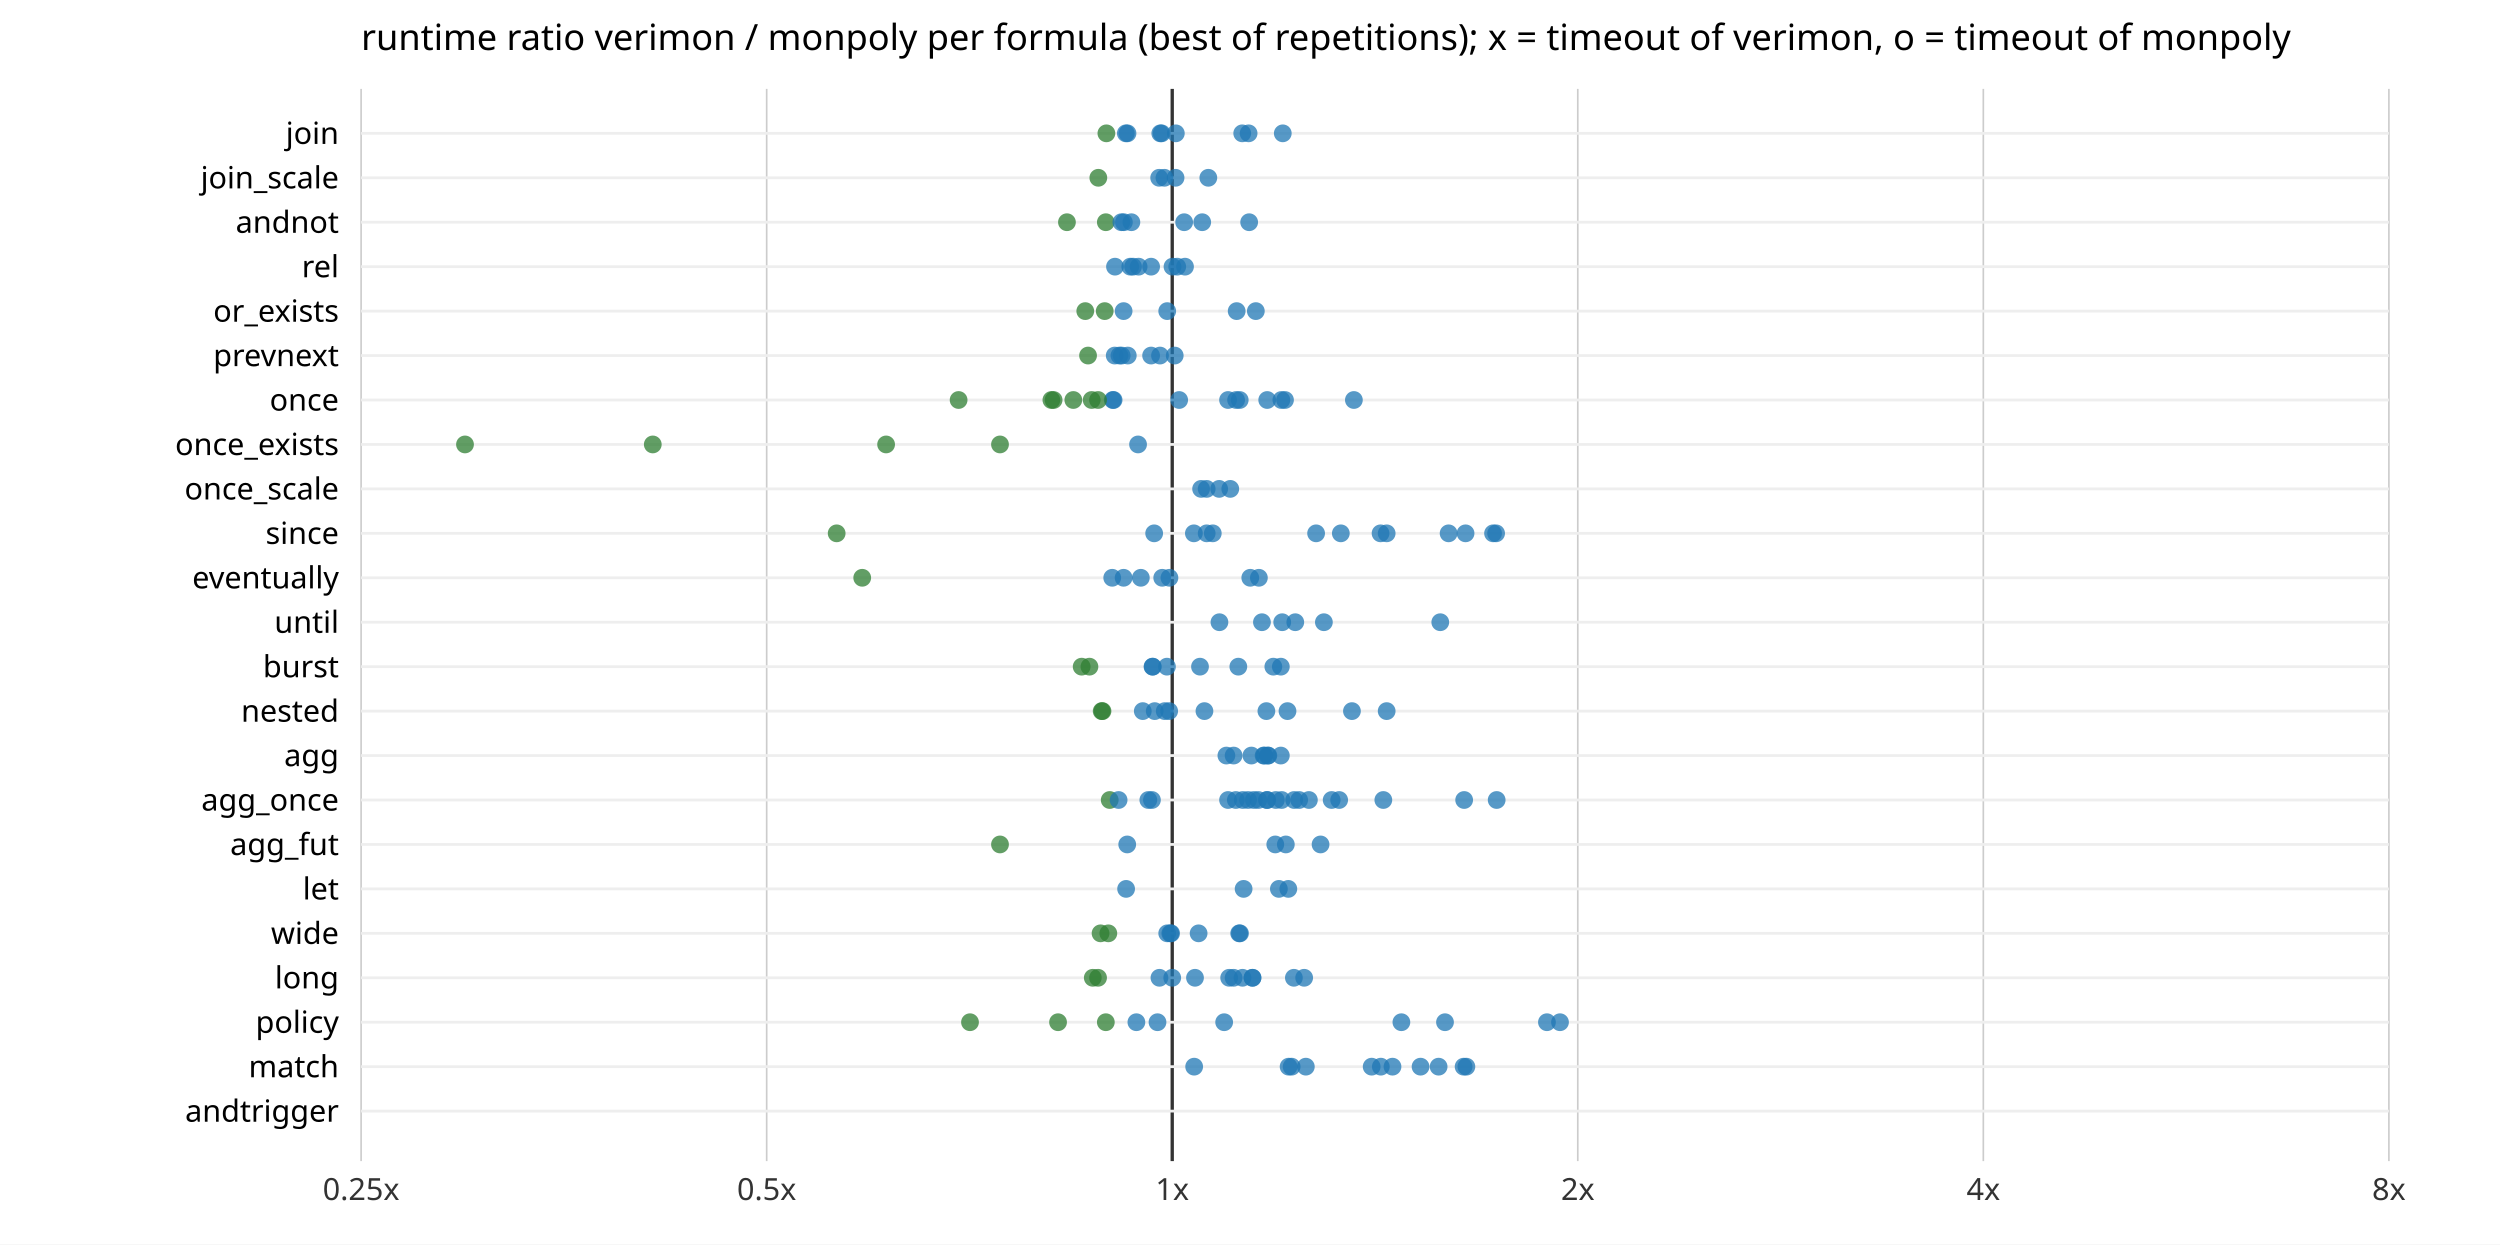
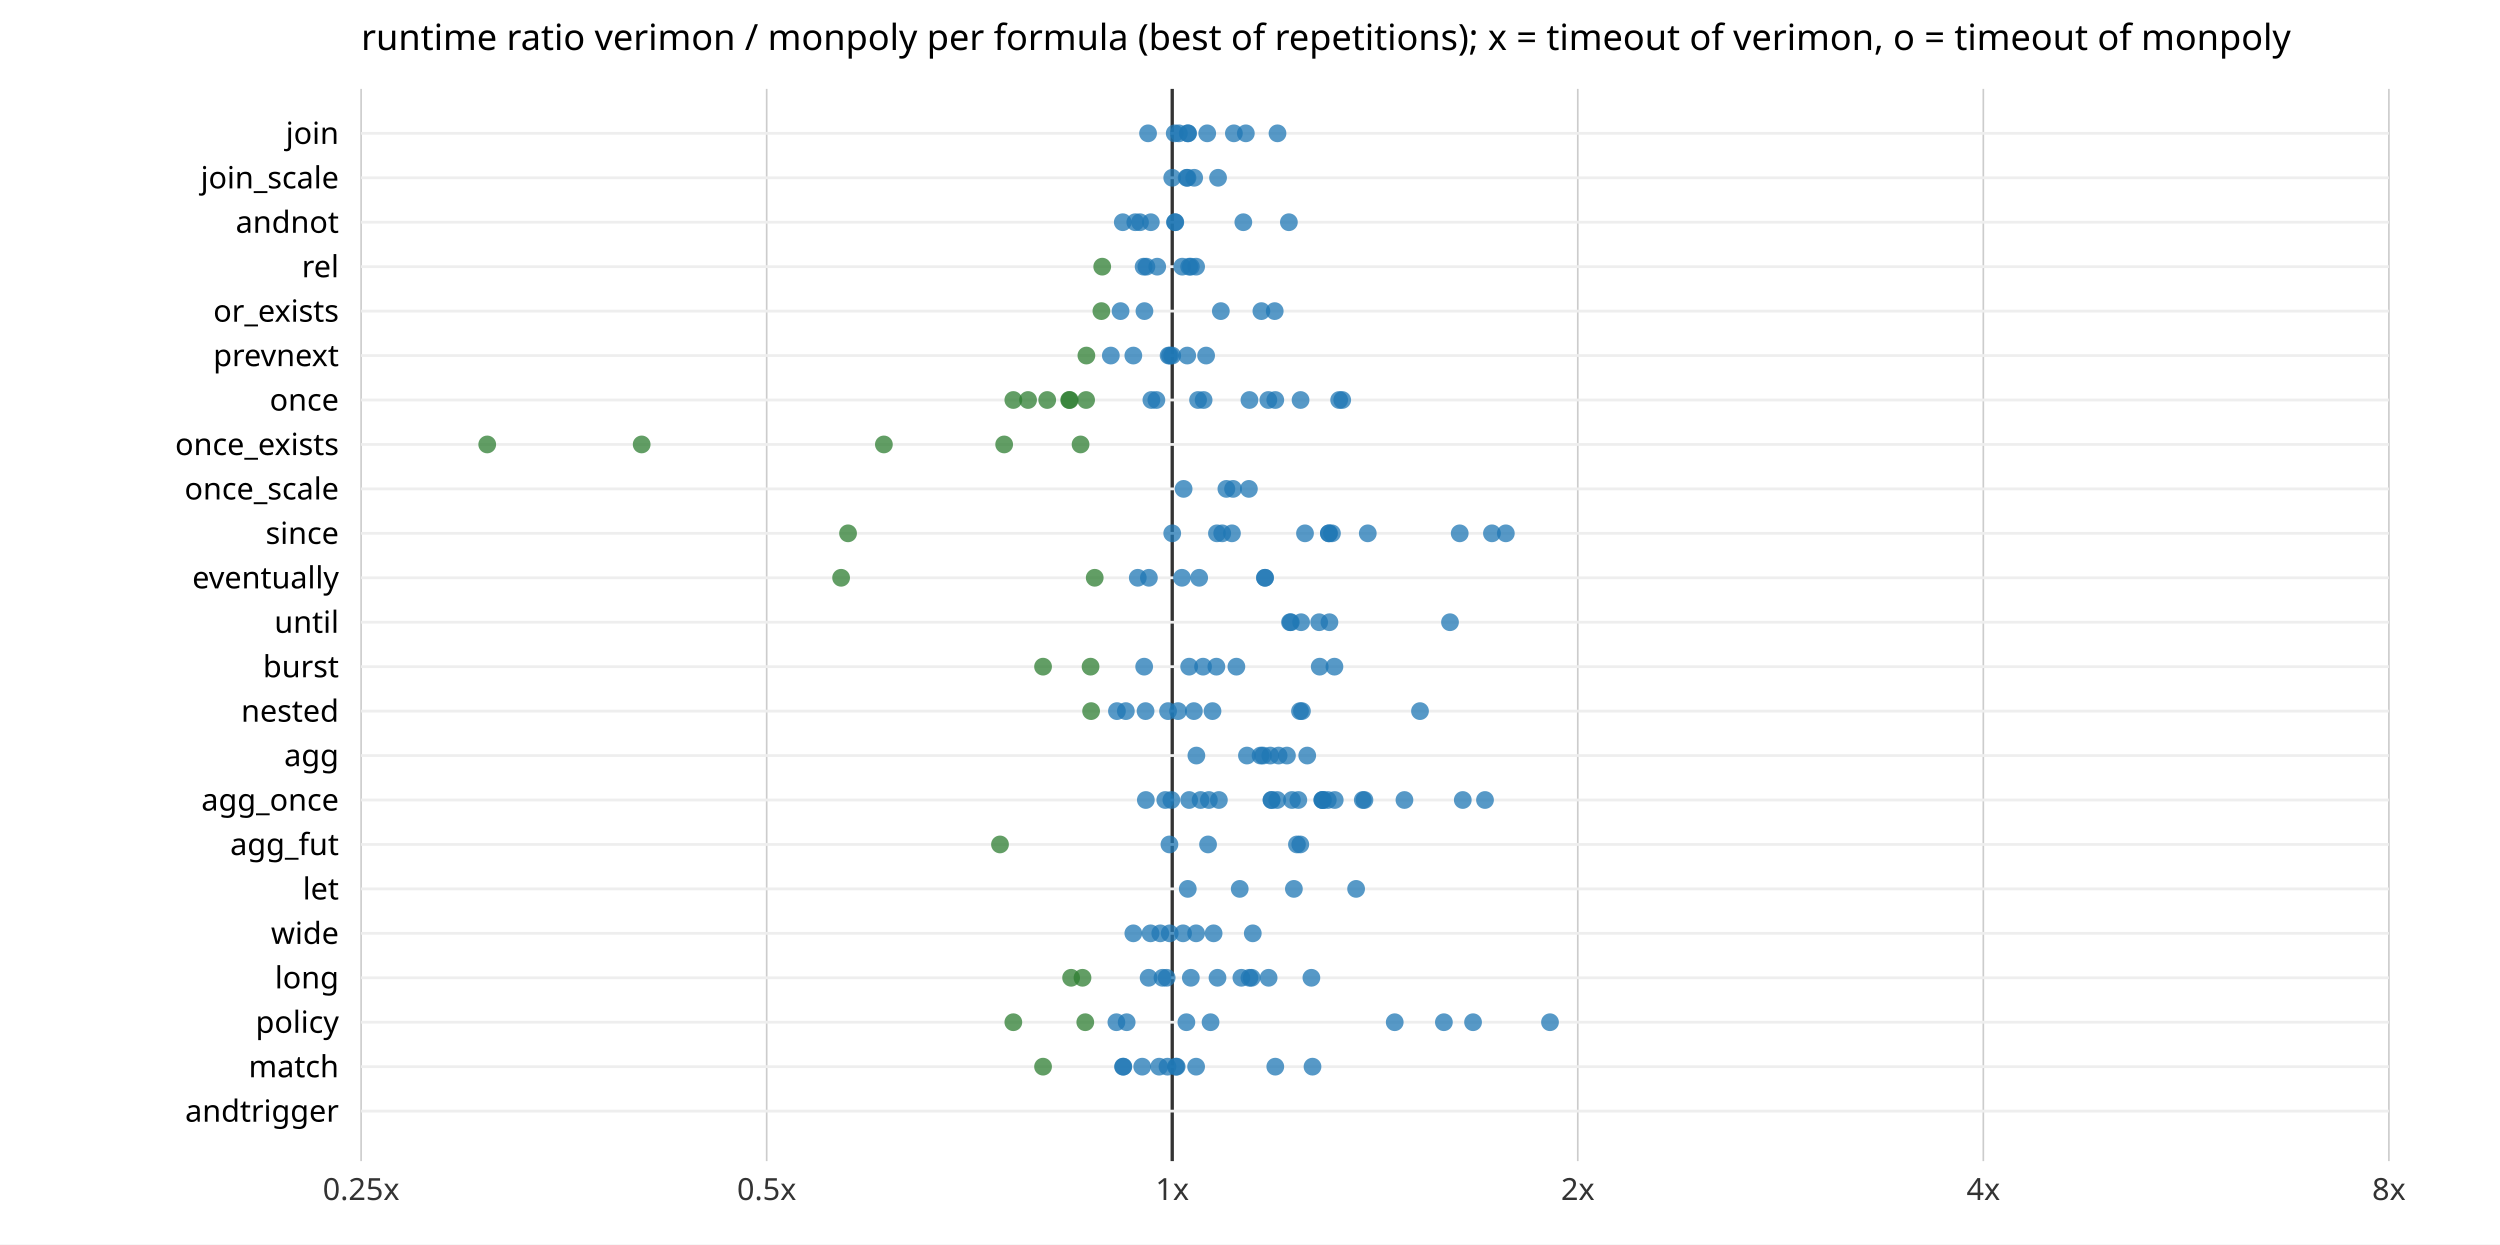
<svg xmlns="http://www.w3.org/2000/svg" width="900" height="448" font-family="sans-serif" font-size="11">
  <rect width="100%" height="100%" fill="white" />
  <text x="130" y="18" font-size="13">runtime ratio verimon / monpoly per formula (best of repetitions); x = timeout of verimon, o = timeout of monpoly</text>
  <line x1="130.0" y1="32" x2="130.0" y2="418" stroke="#ccc" stroke-width="0.6" />
  <text x="130.0" y="432" text-anchor="middle" fill="#333">0.25x</text>
  <line x1="276.0" y1="32" x2="276.0" y2="418" stroke="#ccc" stroke-width="0.6" />
  <text x="276.0" y="432" text-anchor="middle" fill="#333">0.5x</text>
  <line x1="422.0" y1="32" x2="422.0" y2="418" stroke="#333" stroke-width="1.2" />
  <text x="422.0" y="432" text-anchor="middle" fill="#333">1x</text>
  <line x1="568.0" y1="32" x2="568.0" y2="418" stroke="#ccc" stroke-width="0.6" />
  <text x="568.0" y="432" text-anchor="middle" fill="#333">2x</text>
  <line x1="714.0" y1="32" x2="714.0" y2="418" stroke="#ccc" stroke-width="0.6" />
  <text x="714.0" y="432" text-anchor="middle" fill="#333">4x</text>
  <line x1="860.0" y1="32" x2="860.0" y2="418" stroke="#ccc" stroke-width="0.6" />
  <text x="860.0" y="432" text-anchor="middle" fill="#333">8x</text>
  <text x="122" y="48.0" text-anchor="end" dominant-baseline="middle">join</text>
  <line x1="130" y1="48.0" x2="860" y2="48.0" stroke="#eee" />
-   <circle cx="418.2" cy="48.0" r="3.2" fill="#1f77b4" fill-opacity="0.75" />
-   <circle cx="417.7" cy="48.0" r="3.2" fill="#1f77b4" fill-opacity="0.75" />
-   <circle cx="447.2" cy="48.0" r="3.2" fill="#1f77b4" fill-opacity="0.75" />
-   <circle cx="449.5" cy="48.0" r="3.2" fill="#1f77b4" fill-opacity="0.75" />
-   <circle cx="423.3" cy="48.0" r="3.2" fill="#1f77b4" fill-opacity="0.75" />
-   <circle cx="398.3" cy="48.0" r="3.2" fill="#2e7d32" fill-opacity="0.75" />
-   <circle cx="405.3" cy="48.0" r="3.2" fill="#1f77b4" fill-opacity="0.75" />
-   <circle cx="461.8" cy="48.0" r="3.2" fill="#1f77b4" fill-opacity="0.75" />
-   <circle cx="405.9" cy="48.0" r="3.2" fill="#1f77b4" fill-opacity="0.75" />
+   <circle cx="427.7" cy="48.0" r="3.2" fill="#1f77b4" fill-opacity="0.75" />
+   <circle cx="427.6" cy="48.0" r="3.2" fill="#1f77b4" fill-opacity="0.75" />
+   <circle cx="459.9" cy="48.0" r="3.2" fill="#1f77b4" fill-opacity="0.75" />
+   <circle cx="448.5" cy="48.0" r="3.2" fill="#1f77b4" fill-opacity="0.75" />
+   <circle cx="434.6" cy="48.0" r="3.2" fill="#1f77b4" fill-opacity="0.75" />
+   <circle cx="413.3" cy="48.0" r="3.2" fill="#1f77b4" fill-opacity="0.75" />
+   <circle cx="424.4" cy="48.0" r="3.2" fill="#1f77b4" fill-opacity="0.75" />
+   <circle cx="444.2" cy="48.0" r="3.2" fill="#1f77b4" fill-opacity="0.75" />
+   <circle cx="422.9" cy="48.0" r="3.2" fill="#1f77b4" fill-opacity="0.75" />
  <text x="122" y="64.0" text-anchor="end" dominant-baseline="middle">join_scale</text>
  <line x1="130" y1="64.0" x2="860" y2="64.0" stroke="#eee" />
-   <circle cx="419.2" cy="64.0" r="3.2" fill="#1f77b4" fill-opacity="0.75" />
-   <circle cx="423.2" cy="64.0" r="3.2" fill="#1f77b4" fill-opacity="0.75" />
-   <circle cx="417.3" cy="64.0" r="3.2" fill="#1f77b4" fill-opacity="0.75" />
-   <circle cx="395.4" cy="64.0" r="3.2" fill="#2e7d32" fill-opacity="0.75" />
-   <circle cx="435.0" cy="64.0" r="3.2" fill="#1f77b4" fill-opacity="0.75" />
+   <circle cx="427.5" cy="64.0" r="3.2" fill="#1f77b4" fill-opacity="0.75" />
+   <circle cx="422.0" cy="64.0" r="3.2" fill="#1f77b4" fill-opacity="0.75" />
+   <circle cx="427.2" cy="64.0" r="3.2" fill="#1f77b4" fill-opacity="0.75" />
+   <circle cx="429.9" cy="64.0" r="3.2" fill="#1f77b4" fill-opacity="0.75" />
+   <circle cx="438.5" cy="64.0" r="3.2" fill="#1f77b4" fill-opacity="0.75" />
  <text x="122" y="80.0" text-anchor="end" dominant-baseline="middle">andnot</text>
  <line x1="130" y1="80.0" x2="860" y2="80.0" stroke="#eee" />
-   <circle cx="398.1" cy="80.0" r="3.2" fill="#2e7d32" fill-opacity="0.75" />
-   <circle cx="403.7" cy="80.0" r="3.2" fill="#1f77b4" fill-opacity="0.75" />
-   <circle cx="426.3" cy="80.0" r="3.2" fill="#1f77b4" fill-opacity="0.75" />
-   <circle cx="432.8" cy="80.0" r="3.2" fill="#1f77b4" fill-opacity="0.75" />
-   <circle cx="407.3" cy="80.0" r="3.2" fill="#1f77b4" fill-opacity="0.75" />
-   <circle cx="449.7" cy="80.0" r="3.2" fill="#1f77b4" fill-opacity="0.75" />
-   <circle cx="404.6" cy="80.0" r="3.2" fill="#1f77b4" fill-opacity="0.75" />
-   <circle cx="384.1" cy="80.0" r="3.2" fill="#2e7d32" fill-opacity="0.75" />
+   <circle cx="404.2" cy="80.0" r="3.2" fill="#1f77b4" fill-opacity="0.75" />
+   <circle cx="408.7" cy="80.0" r="3.2" fill="#1f77b4" fill-opacity="0.75" />
+   <circle cx="423.0" cy="80.0" r="3.2" fill="#1f77b4" fill-opacity="0.75" />
+   <circle cx="447.6" cy="80.0" r="3.2" fill="#1f77b4" fill-opacity="0.75" />
+   <circle cx="423.1" cy="80.0" r="3.2" fill="#1f77b4" fill-opacity="0.75" />
+   <circle cx="464.0" cy="80.0" r="3.2" fill="#1f77b4" fill-opacity="0.75" />
+   <circle cx="414.3" cy="80.0" r="3.2" fill="#1f77b4" fill-opacity="0.75" />
+   <circle cx="410.4" cy="80.0" r="3.2" fill="#1f77b4" fill-opacity="0.75" />
  <text x="122" y="96.0" text-anchor="end" dominant-baseline="middle">rel</text>
  <line x1="130" y1="96.0" x2="860" y2="96.0" stroke="#eee" />
-   <circle cx="409.9" cy="96.0" r="3.2" fill="#1f77b4" fill-opacity="0.75" />
-   <circle cx="406.9" cy="96.0" r="3.2" fill="#1f77b4" fill-opacity="0.75" />
-   <circle cx="407.9" cy="96.0" r="3.2" fill="#1f77b4" fill-opacity="0.75" />
-   <circle cx="414.4" cy="96.0" r="3.2" fill="#1f77b4" fill-opacity="0.75" />
-   <circle cx="401.4" cy="96.0" r="3.2" fill="#1f77b4" fill-opacity="0.75" />
-   <circle cx="423.8" cy="96.0" r="3.2" fill="#1f77b4" fill-opacity="0.75" />
-   <circle cx="426.6" cy="96.0" r="3.2" fill="#1f77b4" fill-opacity="0.75" />
-   <circle cx="422.1" cy="96.0" r="3.2" fill="#1f77b4" fill-opacity="0.75" />
+   <circle cx="412.7" cy="96.0" r="3.2" fill="#1f77b4" fill-opacity="0.75" />
+   <circle cx="430.6" cy="96.0" r="3.2" fill="#1f77b4" fill-opacity="0.75" />
+   <circle cx="416.6" cy="96.0" r="3.2" fill="#1f77b4" fill-opacity="0.75" />
+   <circle cx="411.7" cy="96.0" r="3.2" fill="#1f77b4" fill-opacity="0.75" />
+   <circle cx="396.8" cy="96.0" r="3.2" fill="#2e7d32" fill-opacity="0.75" />
+   <circle cx="428.7" cy="96.0" r="3.2" fill="#1f77b4" fill-opacity="0.75" />
+   <circle cx="425.6" cy="96.0" r="3.2" fill="#1f77b4" fill-opacity="0.75" />
+   <circle cx="428.1" cy="96.0" r="3.2" fill="#1f77b4" fill-opacity="0.75" />
  <text x="122" y="112.0" text-anchor="end" dominant-baseline="middle">or_exists</text>
  <line x1="130" y1="112.0" x2="860" y2="112.0" stroke="#eee" />
-   <circle cx="390.7" cy="112.0" r="3.2" fill="#2e7d32" fill-opacity="0.75" />
-   <circle cx="397.7" cy="112.0" r="3.2" fill="#2e7d32" fill-opacity="0.75" />
-   <circle cx="452.1" cy="112.0" r="3.2" fill="#1f77b4" fill-opacity="0.75" />
-   <circle cx="404.5" cy="112.0" r="3.2" fill="#1f77b4" fill-opacity="0.75" />
-   <circle cx="445.2" cy="112.0" r="3.2" fill="#1f77b4" fill-opacity="0.75" />
-   <circle cx="420.2" cy="112.0" r="3.2" fill="#1f77b4" fill-opacity="0.75" />
+   <circle cx="396.5" cy="112.0" r="3.2" fill="#2e7d32" fill-opacity="0.75" />
+   <circle cx="412.0" cy="112.0" r="3.2" fill="#1f77b4" fill-opacity="0.75" />
+   <circle cx="458.9" cy="112.0" r="3.2" fill="#1f77b4" fill-opacity="0.75" />
+   <circle cx="403.4" cy="112.0" r="3.2" fill="#1f77b4" fill-opacity="0.75" />
+   <circle cx="454.1" cy="112.0" r="3.2" fill="#1f77b4" fill-opacity="0.75" />
+   <circle cx="439.5" cy="112.0" r="3.2" fill="#1f77b4" fill-opacity="0.75" />
  <text x="122" y="128.0" text-anchor="end" dominant-baseline="middle">prevnext</text>
  <line x1="130" y1="128.0" x2="860" y2="128.0" stroke="#eee" />
-   <circle cx="417.6" cy="128.0" r="3.2" fill="#1f77b4" fill-opacity="0.75" />
-   <circle cx="414.4" cy="128.0" r="3.2" fill="#1f77b4" fill-opacity="0.75" />
-   <circle cx="403.8" cy="128.0" r="3.2" fill="#1f77b4" fill-opacity="0.75" />
-   <circle cx="422.9" cy="128.0" r="3.2" fill="#1f77b4" fill-opacity="0.75" />
-   <circle cx="406.0" cy="128.0" r="3.2" fill="#1f77b4" fill-opacity="0.75" />
-   <circle cx="391.7" cy="128.0" r="3.2" fill="#2e7d32" fill-opacity="0.75" />
-   <circle cx="401.3" cy="128.0" r="3.2" fill="#1f77b4" fill-opacity="0.75" />
-   <circle cx="403.0" cy="128.0" r="3.2" fill="#1f77b4" fill-opacity="0.75" />
+   <circle cx="420.7" cy="128.0" r="3.2" fill="#1f77b4" fill-opacity="0.75" />
+   <circle cx="422.0" cy="128.0" r="3.2" fill="#1f77b4" fill-opacity="0.75" />
+   <circle cx="399.9" cy="128.0" r="3.2" fill="#1f77b4" fill-opacity="0.75" />
+   <circle cx="427.4" cy="128.0" r="3.2" fill="#1f77b4" fill-opacity="0.75" />
+   <circle cx="391.1" cy="128.0" r="3.2" fill="#2e7d32" fill-opacity="0.75" />
+   <circle cx="408.0" cy="128.0" r="3.2" fill="#1f77b4" fill-opacity="0.75" />
+   <circle cx="421.2" cy="128.0" r="3.2" fill="#1f77b4" fill-opacity="0.75" />
+   <circle cx="434.2" cy="128.0" r="3.2" fill="#1f77b4" fill-opacity="0.75" />
  <text x="122" y="144.0" text-anchor="end" dominant-baseline="middle">once</text>
  <line x1="130" y1="144.0" x2="860" y2="144.0" stroke="#eee" />
-   <circle cx="386.4" cy="144.0" r="3.2" fill="#2e7d32" fill-opacity="0.75" />
-   <circle cx="400.9" cy="144.0" r="3.2" fill="#1f77b4" fill-opacity="0.75" />
-   <circle cx="378.5" cy="144.0" r="3.2" fill="#2e7d32" fill-opacity="0.75" />
-   <circle cx="424.5" cy="144.0" r="3.2" fill="#1f77b4" fill-opacity="0.75" />
-   <circle cx="445.0" cy="144.0" r="3.2" fill="#1f77b4" fill-opacity="0.75" />
-   <circle cx="442.1" cy="144.0" r="3.2" fill="#1f77b4" fill-opacity="0.75" />
-   <circle cx="456.2" cy="144.0" r="3.2" fill="#1f77b4" fill-opacity="0.75" />
-   <circle cx="461.3" cy="144.0" r="3.2" fill="#1f77b4" fill-opacity="0.75" />
-   <circle cx="393.0" cy="144.0" r="3.2" fill="#2e7d32" fill-opacity="0.75" />
-   <circle cx="379.3" cy="144.0" r="3.2" fill="#2e7d32" fill-opacity="0.75" />
-   <circle cx="400.6" cy="144.0" r="3.2" fill="#1f77b4" fill-opacity="0.75" />
-   <circle cx="395.3" cy="144.0" r="3.2" fill="#2e7d32" fill-opacity="0.75" />
-   <circle cx="345.1" cy="144.0" r="3.2" fill="#2e7d32" fill-opacity="0.75" />
-   <circle cx="487.4" cy="144.0" r="3.2" fill="#1f77b4" fill-opacity="0.75" />
-   <circle cx="462.6" cy="144.0" r="3.2" fill="#1f77b4" fill-opacity="0.75" />
-   <circle cx="446.3" cy="144.0" r="3.2" fill="#1f77b4" fill-opacity="0.75" />
+   <circle cx="414.5" cy="144.0" r="3.2" fill="#1f77b4" fill-opacity="0.75" />
+   <circle cx="416.3" cy="144.0" r="3.2" fill="#1f77b4" fill-opacity="0.75" />
+   <circle cx="377.0" cy="144.0" r="3.2" fill="#2e7d32" fill-opacity="0.75" />
+   <circle cx="433.3" cy="144.0" r="3.2" fill="#1f77b4" fill-opacity="0.75" />
+   <circle cx="431.3" cy="144.0" r="3.2" fill="#1f77b4" fill-opacity="0.75" />
+   <circle cx="456.6" cy="144.0" r="3.2" fill="#1f77b4" fill-opacity="0.75" />
+   <circle cx="483.2" cy="144.0" r="3.2" fill="#1f77b4" fill-opacity="0.75" />
+   <circle cx="482.1" cy="144.0" r="3.2" fill="#1f77b4" fill-opacity="0.75" />
+   <circle cx="370.1" cy="144.0" r="3.2" fill="#2e7d32" fill-opacity="0.75" />
+   <circle cx="384.9" cy="144.0" r="3.2" fill="#2e7d32" fill-opacity="0.75" />
+   <circle cx="391.0" cy="144.0" r="3.2" fill="#2e7d32" fill-opacity="0.75" />
+   <circle cx="385.1" cy="144.0" r="3.2" fill="#2e7d32" fill-opacity="0.75" />
+   <circle cx="364.8" cy="144.0" r="3.2" fill="#2e7d32" fill-opacity="0.75" />
+   <circle cx="468.2" cy="144.0" r="3.2" fill="#1f77b4" fill-opacity="0.75" />
+   <circle cx="459.1" cy="144.0" r="3.2" fill="#1f77b4" fill-opacity="0.75" />
+   <circle cx="449.8" cy="144.0" r="3.2" fill="#1f77b4" fill-opacity="0.75" />
  <text x="122" y="160.0" text-anchor="end" dominant-baseline="middle">once_exists</text>
  <line x1="130" y1="160.0" x2="860" y2="160.0" stroke="#eee" />
-   <circle cx="409.7" cy="160.0" r="3.2" fill="#1f77b4" fill-opacity="0.75" />
-   <circle cx="319.0" cy="160.0" r="3.2" fill="#2e7d32" fill-opacity="0.75" />
-   <circle cx="235.0" cy="160.0" r="3.2" fill="#2e7d32" fill-opacity="0.75" />
-   <circle cx="360.0" cy="160.0" r="3.2" fill="#2e7d32" fill-opacity="0.75" />
-   <circle cx="167.4" cy="160.0" r="3.2" fill="#2e7d32" fill-opacity="0.75" />
+   <circle cx="389.0" cy="160.0" r="3.2" fill="#2e7d32" fill-opacity="0.75" />
+   <circle cx="318.2" cy="160.0" r="3.2" fill="#2e7d32" fill-opacity="0.75" />
+   <circle cx="231.0" cy="160.0" r="3.2" fill="#2e7d32" fill-opacity="0.75" />
+   <circle cx="361.5" cy="160.0" r="3.2" fill="#2e7d32" fill-opacity="0.75" />
+   <circle cx="175.4" cy="160.0" r="3.2" fill="#2e7d32" fill-opacity="0.75" />
  <text x="122" y="176.0" text-anchor="end" dominant-baseline="middle">once_scale</text>
  <line x1="130" y1="176.0" x2="860" y2="176.0" stroke="#eee" />
-   <circle cx="434.4" cy="176.0" r="3.2" fill="#1f77b4" fill-opacity="0.75" />
-   <circle cx="432.4" cy="176.0" r="3.2" fill="#1f77b4" fill-opacity="0.75" />
-   <circle cx="438.9" cy="176.0" r="3.2" fill="#1f77b4" fill-opacity="0.75" />
-   <circle cx="442.9" cy="176.0" r="3.2" fill="#1f77b4" fill-opacity="0.75" />
+   <circle cx="449.6" cy="176.0" r="3.2" fill="#1f77b4" fill-opacity="0.75" />
+   <circle cx="443.9" cy="176.0" r="3.2" fill="#1f77b4" fill-opacity="0.75" />
+   <circle cx="441.5" cy="176.0" r="3.2" fill="#1f77b4" fill-opacity="0.75" />
+   <circle cx="426.1" cy="176.0" r="3.2" fill="#1f77b4" fill-opacity="0.75" />
  <text x="122" y="192.0" text-anchor="end" dominant-baseline="middle">since</text>
  <line x1="130" y1="192.0" x2="860" y2="192.0" stroke="#eee" />
-   <circle cx="415.5" cy="192.0" r="3.2" fill="#1f77b4" fill-opacity="0.75" />
-   <circle cx="429.8" cy="192.0" r="3.2" fill="#1f77b4" fill-opacity="0.75" />
-   <circle cx="434.4" cy="192.0" r="3.2" fill="#1f77b4" fill-opacity="0.75" />
-   <circle cx="497.0" cy="192.0" r="3.2" fill="#1f77b4" fill-opacity="0.75" />
-   <circle cx="521.5" cy="192.0" r="3.2" fill="#1f77b4" fill-opacity="0.75" />
-   <circle cx="499.2" cy="192.0" r="3.2" fill="#1f77b4" fill-opacity="0.75" />
-   <circle cx="538.6" cy="192.0" r="3.2" fill="#1f77b4" fill-opacity="0.75" />
-   <circle cx="537.5" cy="192.0" r="3.2" fill="#1f77b4" fill-opacity="0.75" />
-   <circle cx="527.6" cy="192.0" r="3.2" fill="#1f77b4" fill-opacity="0.75" />
-   <circle cx="482.7" cy="192.0" r="3.2" fill="#1f77b4" fill-opacity="0.75" />
-   <circle cx="473.8" cy="192.0" r="3.2" fill="#1f77b4" fill-opacity="0.75" />
-   <circle cx="301.2" cy="192.0" r="3.2" fill="#2e7d32" fill-opacity="0.75" />
-   <circle cx="436.6" cy="192.0" r="3.2" fill="#1f77b4" fill-opacity="0.75" />
+   <circle cx="422.0" cy="192.0" r="3.2" fill="#1f77b4" fill-opacity="0.75" />
+   <circle cx="438.1" cy="192.0" r="3.2" fill="#1f77b4" fill-opacity="0.75" />
+   <circle cx="443.5" cy="192.0" r="3.2" fill="#1f77b4" fill-opacity="0.75" />
+   <circle cx="469.8" cy="192.0" r="3.2" fill="#1f77b4" fill-opacity="0.75" />
+   <circle cx="479.5" cy="192.0" r="3.2" fill="#1f77b4" fill-opacity="0.75" />
+   <circle cx="492.4" cy="192.0" r="3.2" fill="#1f77b4" fill-opacity="0.75" />
+   <circle cx="542.1" cy="192.0" r="3.2" fill="#1f77b4" fill-opacity="0.75" />
+   <circle cx="525.5" cy="192.0" r="3.2" fill="#1f77b4" fill-opacity="0.75" />
+   <circle cx="537.1" cy="192.0" r="3.2" fill="#1f77b4" fill-opacity="0.75" />
+   <circle cx="478.4" cy="192.0" r="3.2" fill="#1f77b4" fill-opacity="0.75" />
+   <circle cx="478.4" cy="192.0" r="3.2" fill="#1f77b4" fill-opacity="0.75" />
+   <circle cx="305.3" cy="192.0" r="3.2" fill="#2e7d32" fill-opacity="0.75" />
+   <circle cx="440.0" cy="192.0" r="3.2" fill="#1f77b4" fill-opacity="0.75" />
  <text x="122" y="208.0" text-anchor="end" dominant-baseline="middle">eventually</text>
  <line x1="130" y1="208.0" x2="860" y2="208.0" stroke="#eee" />
-   <circle cx="404.5" cy="208.0" r="3.2" fill="#1f77b4" fill-opacity="0.75" />
-   <circle cx="421.0" cy="208.0" r="3.2" fill="#1f77b4" fill-opacity="0.75" />
-   <circle cx="453.2" cy="208.0" r="3.2" fill="#1f77b4" fill-opacity="0.75" />
-   <circle cx="410.7" cy="208.0" r="3.2" fill="#1f77b4" fill-opacity="0.75" />
-   <circle cx="418.4" cy="208.0" r="3.2" fill="#1f77b4" fill-opacity="0.75" />
-   <circle cx="450.1" cy="208.0" r="3.2" fill="#1f77b4" fill-opacity="0.75" />
-   <circle cx="400.4" cy="208.0" r="3.2" fill="#1f77b4" fill-opacity="0.75" />
-   <circle cx="310.4" cy="208.0" r="3.2" fill="#2e7d32" fill-opacity="0.75" />
+   <circle cx="394.1" cy="208.0" r="3.2" fill="#2e7d32" fill-opacity="0.75" />
+   <circle cx="431.7" cy="208.0" r="3.2" fill="#1f77b4" fill-opacity="0.75" />
+   <circle cx="455.4" cy="208.0" r="3.2" fill="#1f77b4" fill-opacity="0.75" />
+   <circle cx="413.6" cy="208.0" r="3.2" fill="#1f77b4" fill-opacity="0.75" />
+   <circle cx="425.5" cy="208.0" r="3.2" fill="#1f77b4" fill-opacity="0.75" />
+   <circle cx="455.4" cy="208.0" r="3.2" fill="#1f77b4" fill-opacity="0.75" />
+   <circle cx="409.6" cy="208.0" r="3.2" fill="#1f77b4" fill-opacity="0.75" />
+   <circle cx="302.8" cy="208.0" r="3.2" fill="#2e7d32" fill-opacity="0.75" />
  <text x="122" y="224.0" text-anchor="end" dominant-baseline="middle">until</text>
  <line x1="130" y1="224.0" x2="860" y2="224.0" stroke="#eee" />
-   <circle cx="476.6" cy="224.0" r="3.2" fill="#1f77b4" fill-opacity="0.75" />
-   <circle cx="466.3" cy="224.0" r="3.2" fill="#1f77b4" fill-opacity="0.75" />
-   <circle cx="439.0" cy="224.0" r="3.2" fill="#1f77b4" fill-opacity="0.75" />
-   <circle cx="454.3" cy="224.0" r="3.2" fill="#1f77b4" fill-opacity="0.75" />
-   <circle cx="461.6" cy="224.0" r="3.2" fill="#1f77b4" fill-opacity="0.75" />
-   <circle cx="518.5" cy="224.0" r="3.2" fill="#1f77b4" fill-opacity="0.75" />
+   <circle cx="464.4" cy="224.0" r="3.2" fill="#1f77b4" fill-opacity="0.75" />
+   <circle cx="474.9" cy="224.0" r="3.2" fill="#1f77b4" fill-opacity="0.75" />
+   <circle cx="468.4" cy="224.0" r="3.2" fill="#1f77b4" fill-opacity="0.75" />
+   <circle cx="478.6" cy="224.0" r="3.2" fill="#1f77b4" fill-opacity="0.75" />
+   <circle cx="464.7" cy="224.0" r="3.2" fill="#1f77b4" fill-opacity="0.75" />
+   <circle cx="522.0" cy="224.0" r="3.2" fill="#1f77b4" fill-opacity="0.75" />
  <text x="122" y="240.0" text-anchor="end" dominant-baseline="middle">burst</text>
  <line x1="130" y1="240.0" x2="860" y2="240.0" stroke="#eee" />
-   <circle cx="389.4" cy="240.0" r="3.2" fill="#2e7d32" fill-opacity="0.75" />
-   <circle cx="392.2" cy="240.0" r="3.2" fill="#2e7d32" fill-opacity="0.75" />
-   <circle cx="414.9" cy="240.0" r="3.2" fill="#1f77b4" fill-opacity="0.75" />
-   <circle cx="445.8" cy="240.0" r="3.2" fill="#1f77b4" fill-opacity="0.75" />
-   <circle cx="432.0" cy="240.0" r="3.2" fill="#1f77b4" fill-opacity="0.75" />
-   <circle cx="420.1" cy="240.0" r="3.2" fill="#1f77b4" fill-opacity="0.75" />
-   <circle cx="461.1" cy="240.0" r="3.2" fill="#1f77b4" fill-opacity="0.75" />
-   <circle cx="458.4" cy="240.0" r="3.2" fill="#1f77b4" fill-opacity="0.75" />
-   <circle cx="415.0" cy="240.0" r="3.2" fill="#1f77b4" fill-opacity="0.75" />
+   <circle cx="375.5" cy="240.0" r="3.2" fill="#2e7d32" fill-opacity="0.75" />
+   <circle cx="392.6" cy="240.0" r="3.2" fill="#2e7d32" fill-opacity="0.75" />
+   <circle cx="428.1" cy="240.0" r="3.2" fill="#1f77b4" fill-opacity="0.75" />
+   <circle cx="437.9" cy="240.0" r="3.2" fill="#1f77b4" fill-opacity="0.75" />
+   <circle cx="445.1" cy="240.0" r="3.2" fill="#1f77b4" fill-opacity="0.75" />
+   <circle cx="433.1" cy="240.0" r="3.2" fill="#1f77b4" fill-opacity="0.75" />
+   <circle cx="475.1" cy="240.0" r="3.2" fill="#1f77b4" fill-opacity="0.75" />
+   <circle cx="480.4" cy="240.0" r="3.2" fill="#1f77b4" fill-opacity="0.75" />
+   <circle cx="411.9" cy="240.0" r="3.2" fill="#1f77b4" fill-opacity="0.75" />
  <text x="122" y="256.0" text-anchor="end" dominant-baseline="middle">nested</text>
  <line x1="130" y1="256.0" x2="860" y2="256.0" stroke="#eee" />
-   <circle cx="415.7" cy="256.0" r="3.2" fill="#1f77b4" fill-opacity="0.75" />
-   <circle cx="419.3" cy="256.0" r="3.2" fill="#1f77b4" fill-opacity="0.75" />
-   <circle cx="411.4" cy="256.0" r="3.2" fill="#1f77b4" fill-opacity="0.75" />
-   <circle cx="433.6" cy="256.0" r="3.2" fill="#1f77b4" fill-opacity="0.75" />
-   <circle cx="396.6" cy="256.0" r="3.2" fill="#2e7d32" fill-opacity="0.75" />
-   <circle cx="396.9" cy="256.0" r="3.2" fill="#2e7d32" fill-opacity="0.75" />
-   <circle cx="499.2" cy="256.0" r="3.2" fill="#1f77b4" fill-opacity="0.75" />
-   <circle cx="420.9" cy="256.0" r="3.2" fill="#1f77b4" fill-opacity="0.75" />
-   <circle cx="486.7" cy="256.0" r="3.2" fill="#1f77b4" fill-opacity="0.75" />
-   <circle cx="463.5" cy="256.0" r="3.2" fill="#1f77b4" fill-opacity="0.75" />
-   <circle cx="455.9" cy="256.0" r="3.2" fill="#1f77b4" fill-opacity="0.75" />
+   <circle cx="424.1" cy="256.0" r="3.2" fill="#1f77b4" fill-opacity="0.75" />
+   <circle cx="412.4" cy="256.0" r="3.2" fill="#1f77b4" fill-opacity="0.75" />
+   <circle cx="405.3" cy="256.0" r="3.2" fill="#1f77b4" fill-opacity="0.75" />
+   <circle cx="420.5" cy="256.0" r="3.2" fill="#1f77b4" fill-opacity="0.75" />
+   <circle cx="402.1" cy="256.0" r="3.2" fill="#1f77b4" fill-opacity="0.75" />
+   <circle cx="392.8" cy="256.0" r="3.2" fill="#2e7d32" fill-opacity="0.75" />
+   <circle cx="511.2" cy="256.0" r="3.2" fill="#1f77b4" fill-opacity="0.75" />
+   <circle cx="429.8" cy="256.0" r="3.2" fill="#1f77b4" fill-opacity="0.75" />
+   <circle cx="468.0" cy="256.0" r="3.2" fill="#1f77b4" fill-opacity="0.75" />
+   <circle cx="436.5" cy="256.0" r="3.2" fill="#1f77b4" fill-opacity="0.75" />
+   <circle cx="468.7" cy="256.0" r="3.2" fill="#1f77b4" fill-opacity="0.75" />
  <text x="122" y="272.0" text-anchor="end" dominant-baseline="middle">agg</text>
  <line x1="130" y1="272.0" x2="860" y2="272.0" stroke="#eee" />
-   <circle cx="456.6" cy="272.0" r="3.2" fill="#1f77b4" fill-opacity="0.75" />
-   <circle cx="461.1" cy="272.0" r="3.2" fill="#1f77b4" fill-opacity="0.75" />
-   <circle cx="450.5" cy="272.0" r="3.2" fill="#1f77b4" fill-opacity="0.75" />
-   <circle cx="441.5" cy="272.0" r="3.2" fill="#1f77b4" fill-opacity="0.75" />
-   <circle cx="456.4" cy="272.0" r="3.2" fill="#1f77b4" fill-opacity="0.75" />
-   <circle cx="455.2" cy="272.0" r="3.2" fill="#1f77b4" fill-opacity="0.75" />
-   <circle cx="454.9" cy="272.0" r="3.2" fill="#1f77b4" fill-opacity="0.75" />
-   <circle cx="444.1" cy="272.0" r="3.2" fill="#1f77b4" fill-opacity="0.75" />
+   <circle cx="463.3" cy="272.0" r="3.2" fill="#1f77b4" fill-opacity="0.75" />
+   <circle cx="430.7" cy="272.0" r="3.2" fill="#1f77b4" fill-opacity="0.75" />
+   <circle cx="454.7" cy="272.0" r="3.2" fill="#1f77b4" fill-opacity="0.75" />
+   <circle cx="457.3" cy="272.0" r="3.2" fill="#1f77b4" fill-opacity="0.75" />
+   <circle cx="470.6" cy="272.0" r="3.2" fill="#1f77b4" fill-opacity="0.75" />
+   <circle cx="453.8" cy="272.0" r="3.2" fill="#1f77b4" fill-opacity="0.75" />
+   <circle cx="460.3" cy="272.0" r="3.2" fill="#1f77b4" fill-opacity="0.75" />
+   <circle cx="448.9" cy="272.0" r="3.2" fill="#1f77b4" fill-opacity="0.75" />
  <text x="122" y="288.0" text-anchor="end" dominant-baseline="middle">agg_once</text>
  <line x1="130" y1="288.0" x2="860" y2="288.0" stroke="#eee" />
-   <circle cx="456.2" cy="288.0" r="3.2" fill="#1f77b4" fill-opacity="0.75" />
-   <circle cx="442.1" cy="288.0" r="3.2" fill="#1f77b4" fill-opacity="0.75" />
-   <circle cx="498.0" cy="288.0" r="3.2" fill="#1f77b4" fill-opacity="0.75" />
-   <circle cx="461.4" cy="288.0" r="3.2" fill="#1f77b4" fill-opacity="0.75" />
-   <circle cx="444.9" cy="288.0" r="3.2" fill="#1f77b4" fill-opacity="0.75" />
-   <circle cx="465.9" cy="288.0" r="3.2" fill="#1f77b4" fill-opacity="0.75" />
-   <circle cx="479.4" cy="288.0" r="3.2" fill="#1f77b4" fill-opacity="0.75" />
-   <circle cx="538.8" cy="288.0" r="3.2" fill="#1f77b4" fill-opacity="0.75" />
-   <circle cx="527.1" cy="288.0" r="3.2" fill="#1f77b4" fill-opacity="0.75" />
-   <circle cx="471.2" cy="288.0" r="3.2" fill="#1f77b4" fill-opacity="0.75" />
-   <circle cx="456.1" cy="288.0" r="3.2" fill="#1f77b4" fill-opacity="0.75" />
-   <circle cx="459.3" cy="288.0" r="3.2" fill="#1f77b4" fill-opacity="0.75" />
-   <circle cx="451.4" cy="288.0" r="3.2" fill="#1f77b4" fill-opacity="0.75" />
-   <circle cx="449.3" cy="288.0" r="3.2" fill="#1f77b4" fill-opacity="0.75" />
-   <circle cx="453.0" cy="288.0" r="3.2" fill="#1f77b4" fill-opacity="0.75" />
-   <circle cx="447.4" cy="288.0" r="3.2" fill="#1f77b4" fill-opacity="0.75" />
-   <circle cx="414.7" cy="288.0" r="3.2" fill="#1f77b4" fill-opacity="0.75" />
-   <circle cx="399.5" cy="288.0" r="3.2" fill="#2e7d32" fill-opacity="0.75" />
-   <circle cx="402.7" cy="288.0" r="3.2" fill="#1f77b4" fill-opacity="0.75" />
-   <circle cx="467.7" cy="288.0" r="3.2" fill="#1f77b4" fill-opacity="0.75" />
-   <circle cx="482.1" cy="288.0" r="3.2" fill="#1f77b4" fill-opacity="0.75" />
-   <circle cx="413.4" cy="288.0" r="3.2" fill="#1f77b4" fill-opacity="0.75" />
+   <circle cx="457.8" cy="288.0" r="3.2" fill="#1f77b4" fill-opacity="0.75" />
+   <circle cx="459.8" cy="288.0" r="3.2" fill="#1f77b4" fill-opacity="0.75" />
+   <circle cx="490.6" cy="288.0" r="3.2" fill="#1f77b4" fill-opacity="0.75" />
+   <circle cx="476.3" cy="288.0" r="3.2" fill="#1f77b4" fill-opacity="0.75" />
+   <circle cx="457.7" cy="288.0" r="3.2" fill="#1f77b4" fill-opacity="0.75" />
+   <circle cx="505.6" cy="288.0" r="3.2" fill="#1f77b4" fill-opacity="0.75" />
+   <circle cx="491.2" cy="288.0" r="3.2" fill="#1f77b4" fill-opacity="0.75" />
+   <circle cx="526.6" cy="288.0" r="3.2" fill="#1f77b4" fill-opacity="0.75" />
+   <circle cx="534.6" cy="288.0" r="3.2" fill="#1f77b4" fill-opacity="0.75" />
+   <circle cx="476.1" cy="288.0" r="3.2" fill="#1f77b4" fill-opacity="0.75" />
+   <circle cx="465.1" cy="288.0" r="3.2" fill="#1f77b4" fill-opacity="0.75" />
+   <circle cx="467.4" cy="288.0" r="3.2" fill="#1f77b4" fill-opacity="0.75" />
+   <circle cx="476.0" cy="288.0" r="3.2" fill="#1f77b4" fill-opacity="0.75" />
+   <circle cx="438.8" cy="288.0" r="3.2" fill="#1f77b4" fill-opacity="0.75" />
+   <circle cx="435.2" cy="288.0" r="3.2" fill="#1f77b4" fill-opacity="0.75" />
+   <circle cx="432.2" cy="288.0" r="3.2" fill="#1f77b4" fill-opacity="0.75" />
+   <circle cx="419.5" cy="288.0" r="3.2" fill="#1f77b4" fill-opacity="0.75" />
+   <circle cx="428.1" cy="288.0" r="3.2" fill="#1f77b4" fill-opacity="0.75" />
+   <circle cx="412.5" cy="288.0" r="3.2" fill="#1f77b4" fill-opacity="0.75" />
+   <circle cx="478.0" cy="288.0" r="3.2" fill="#1f77b4" fill-opacity="0.75" />
+   <circle cx="480.5" cy="288.0" r="3.2" fill="#1f77b4" fill-opacity="0.75" />
+   <circle cx="421.7" cy="288.0" r="3.2" fill="#1f77b4" fill-opacity="0.75" />
  <text x="122" y="304.0" text-anchor="end" dominant-baseline="middle">agg_fut</text>
  <line x1="130" y1="304.0" x2="860" y2="304.0" stroke="#eee" />
-   <circle cx="405.8" cy="304.0" r="3.2" fill="#1f77b4" fill-opacity="0.75" />
+   <circle cx="421.0" cy="304.0" r="3.2" fill="#1f77b4" fill-opacity="0.75" />
  <circle cx="360.0" cy="304.0" r="3.2" fill="#2e7d32" fill-opacity="0.75" />
-   <circle cx="462.9" cy="304.0" r="3.2" fill="#1f77b4" fill-opacity="0.75" />
-   <circle cx="475.4" cy="304.0" r="3.2" fill="#1f77b4" fill-opacity="0.75" />
-   <circle cx="459.1" cy="304.0" r="3.2" fill="#1f77b4" fill-opacity="0.75" />
+   <circle cx="466.9" cy="304.0" r="3.2" fill="#1f77b4" fill-opacity="0.75" />
+   <circle cx="468.1" cy="304.0" r="3.2" fill="#1f77b4" fill-opacity="0.75" />
+   <circle cx="434.9" cy="304.0" r="3.2" fill="#1f77b4" fill-opacity="0.75" />
  <text x="122" y="320.0" text-anchor="end" dominant-baseline="middle">let</text>
  <line x1="130" y1="320.0" x2="860" y2="320.0" stroke="#eee" />
-   <circle cx="405.4" cy="320.0" r="3.2" fill="#1f77b4" fill-opacity="0.75" />
-   <circle cx="447.7" cy="320.0" r="3.2" fill="#1f77b4" fill-opacity="0.75" />
-   <circle cx="463.8" cy="320.0" r="3.2" fill="#1f77b4" fill-opacity="0.75" />
-   <circle cx="460.4" cy="320.0" r="3.2" fill="#1f77b4" fill-opacity="0.75" />
+   <circle cx="427.6" cy="320.0" r="3.2" fill="#1f77b4" fill-opacity="0.75" />
+   <circle cx="488.2" cy="320.0" r="3.2" fill="#1f77b4" fill-opacity="0.75" />
+   <circle cx="446.3" cy="320.0" r="3.2" fill="#1f77b4" fill-opacity="0.75" />
+   <circle cx="465.8" cy="320.0" r="3.2" fill="#1f77b4" fill-opacity="0.75" />
  <text x="122" y="336.0" text-anchor="end" dominant-baseline="middle">wide</text>
  <line x1="130" y1="336.0" x2="860" y2="336.0" stroke="#eee" />
-   <circle cx="399.0" cy="336.0" r="3.2" fill="#2e7d32" fill-opacity="0.75" />
-   <circle cx="421.3" cy="336.0" r="3.2" fill="#1f77b4" fill-opacity="0.75" />
-   <circle cx="446.1" cy="336.0" r="3.2" fill="#1f77b4" fill-opacity="0.75" />
-   <circle cx="396.2" cy="336.0" r="3.2" fill="#2e7d32" fill-opacity="0.75" />
-   <circle cx="420.2" cy="336.0" r="3.2" fill="#1f77b4" fill-opacity="0.75" />
-   <circle cx="421.6" cy="336.0" r="3.2" fill="#1f77b4" fill-opacity="0.75" />
-   <circle cx="446.4" cy="336.0" r="3.2" fill="#1f77b4" fill-opacity="0.75" />
-   <circle cx="431.5" cy="336.0" r="3.2" fill="#1f77b4" fill-opacity="0.75" />
+   <circle cx="417.7" cy="336.0" r="3.2" fill="#1f77b4" fill-opacity="0.75" />
+   <circle cx="421.1" cy="336.0" r="3.2" fill="#1f77b4" fill-opacity="0.75" />
+   <circle cx="430.6" cy="336.0" r="3.2" fill="#1f77b4" fill-opacity="0.75" />
+   <circle cx="408.0" cy="336.0" r="3.2" fill="#1f77b4" fill-opacity="0.75" />
+   <circle cx="414.2" cy="336.0" r="3.2" fill="#1f77b4" fill-opacity="0.75" />
+   <circle cx="425.9" cy="336.0" r="3.2" fill="#1f77b4" fill-opacity="0.75" />
+   <circle cx="436.9" cy="336.0" r="3.2" fill="#1f77b4" fill-opacity="0.75" />
+   <circle cx="451.0" cy="336.0" r="3.2" fill="#1f77b4" fill-opacity="0.75" />
  <text x="122" y="352.0" text-anchor="end" dominant-baseline="middle">long</text>
  <line x1="130" y1="352.0" x2="860" y2="352.0" stroke="#eee" />
-   <circle cx="430.2" cy="352.0" r="3.2" fill="#1f77b4" fill-opacity="0.75" />
-   <circle cx="444.1" cy="352.0" r="3.2" fill="#1f77b4" fill-opacity="0.75" />
-   <circle cx="450.9" cy="352.0" r="3.2" fill="#1f77b4" fill-opacity="0.75" />
-   <circle cx="447.3" cy="352.0" r="3.2" fill="#1f77b4" fill-opacity="0.75" />
-   <circle cx="395.3" cy="352.0" r="3.2" fill="#2e7d32" fill-opacity="0.75" />
-   <circle cx="417.4" cy="352.0" r="3.2" fill="#1f77b4" fill-opacity="0.75" />
-   <circle cx="422.0" cy="352.0" r="3.2" fill="#1f77b4" fill-opacity="0.75" />
-   <circle cx="442.5" cy="352.0" r="3.2" fill="#1f77b4" fill-opacity="0.75" />
-   <circle cx="465.8" cy="352.0" r="3.2" fill="#1f77b4" fill-opacity="0.75" />
-   <circle cx="469.5" cy="352.0" r="3.2" fill="#1f77b4" fill-opacity="0.75" />
-   <circle cx="450.9" cy="352.0" r="3.2" fill="#1f77b4" fill-opacity="0.75" />
-   <circle cx="393.4" cy="352.0" r="3.2" fill="#2e7d32" fill-opacity="0.75" />
+   <circle cx="420.0" cy="352.0" r="3.2" fill="#1f77b4" fill-opacity="0.75" />
+   <circle cx="428.7" cy="352.0" r="3.2" fill="#1f77b4" fill-opacity="0.75" />
+   <circle cx="449.8" cy="352.0" r="3.2" fill="#1f77b4" fill-opacity="0.75" />
+   <circle cx="450.6" cy="352.0" r="3.2" fill="#1f77b4" fill-opacity="0.75" />
+   <circle cx="385.6" cy="352.0" r="3.2" fill="#2e7d32" fill-opacity="0.75" />
+   <circle cx="413.5" cy="352.0" r="3.2" fill="#1f77b4" fill-opacity="0.75" />
+   <circle cx="418.5" cy="352.0" r="3.2" fill="#1f77b4" fill-opacity="0.75" />
+   <circle cx="438.3" cy="352.0" r="3.2" fill="#1f77b4" fill-opacity="0.75" />
+   <circle cx="472.1" cy="352.0" r="3.2" fill="#1f77b4" fill-opacity="0.75" />
+   <circle cx="456.7" cy="352.0" r="3.2" fill="#1f77b4" fill-opacity="0.75" />
+   <circle cx="446.9" cy="352.0" r="3.2" fill="#1f77b4" fill-opacity="0.75" />
+   <circle cx="389.7" cy="352.0" r="3.2" fill="#2e7d32" fill-opacity="0.75" />
  <text x="122" y="368.0" text-anchor="end" dominant-baseline="middle">policy</text>
  <line x1="130" y1="368.0" x2="860" y2="368.0" stroke="#eee" />
-   <circle cx="409.1" cy="368.0" r="3.2" fill="#1f77b4" fill-opacity="0.75" />
-   <circle cx="398.1" cy="368.0" r="3.2" fill="#2e7d32" fill-opacity="0.75" />
-   <circle cx="349.2" cy="368.0" r="3.2" fill="#2e7d32" fill-opacity="0.75" />
-   <circle cx="380.9" cy="368.0" r="3.2" fill="#2e7d32" fill-opacity="0.75" />
-   <circle cx="520.2" cy="368.0" r="3.2" fill="#1f77b4" fill-opacity="0.75" />
-   <circle cx="504.5" cy="368.0" r="3.2" fill="#1f77b4" fill-opacity="0.75" />
-   <circle cx="440.7" cy="368.0" r="3.2" fill="#1f77b4" fill-opacity="0.75" />
-   <circle cx="556.9" cy="368.0" r="3.2" fill="#1f77b4" fill-opacity="0.75" />
-   <circle cx="561.6" cy="368.0" r="3.2" fill="#1f77b4" fill-opacity="0.75" />
-   <circle cx="416.7" cy="368.0" r="3.2" fill="#1f77b4" fill-opacity="0.75" />
+   <circle cx="401.9" cy="368.0" r="3.2" fill="#1f77b4" fill-opacity="0.75" />
+   <circle cx="405.6" cy="368.0" r="3.2" fill="#1f77b4" fill-opacity="0.75" />
+   <circle cx="364.8" cy="368.0" r="3.2" fill="#2e7d32" fill-opacity="0.75" />
+   <circle cx="390.7" cy="368.0" r="3.2" fill="#2e7d32" fill-opacity="0.75" />
+   <circle cx="519.8" cy="368.0" r="3.2" fill="#1f77b4" fill-opacity="0.75" />
+   <circle cx="502.1" cy="368.0" r="3.2" fill="#1f77b4" fill-opacity="0.75" />
+   <circle cx="427.1" cy="368.0" r="3.2" fill="#1f77b4" fill-opacity="0.75" />
+   <circle cx="530.3" cy="368.0" r="3.2" fill="#1f77b4" fill-opacity="0.75" />
+   <circle cx="558.0" cy="368.0" r="3.2" fill="#1f77b4" fill-opacity="0.75" />
+   <circle cx="435.8" cy="368.0" r="3.2" fill="#1f77b4" fill-opacity="0.75" />
  <text x="122" y="384.0" text-anchor="end" dominant-baseline="middle">match</text>
  <line x1="130" y1="384.0" x2="860" y2="384.0" stroke="#eee" />
-   <circle cx="465.0" cy="384.0" r="3.2" fill="#1f77b4" fill-opacity="0.75" />
-   <circle cx="463.9" cy="384.0" r="3.2" fill="#1f77b4" fill-opacity="0.75" />
-   <circle cx="493.8" cy="384.0" r="3.2" fill="#1f77b4" fill-opacity="0.75" />
-   <circle cx="517.9" cy="384.0" r="3.2" fill="#1f77b4" fill-opacity="0.75" />
-   <circle cx="527.9" cy="384.0" r="3.2" fill="#1f77b4" fill-opacity="0.75" />
-   <circle cx="470.1" cy="384.0" r="3.2" fill="#1f77b4" fill-opacity="0.75" />
-   <circle cx="501.3" cy="384.0" r="3.2" fill="#1f77b4" fill-opacity="0.75" />
-   <circle cx="526.9" cy="384.0" r="3.2" fill="#1f77b4" fill-opacity="0.75" />
-   <circle cx="511.4" cy="384.0" r="3.2" fill="#1f77b4" fill-opacity="0.75" />
-   <circle cx="497.1" cy="384.0" r="3.2" fill="#1f77b4" fill-opacity="0.75" />
-   <circle cx="429.9" cy="384.0" r="3.2" fill="#1f77b4" fill-opacity="0.75" />
+   <circle cx="411.2" cy="384.0" r="3.2" fill="#1f77b4" fill-opacity="0.75" />
+   <circle cx="417.3" cy="384.0" r="3.2" fill="#1f77b4" fill-opacity="0.75" />
+   <circle cx="420.3" cy="384.0" r="3.2" fill="#1f77b4" fill-opacity="0.75" />
+   <circle cx="423.3" cy="384.0" r="3.2" fill="#1f77b4" fill-opacity="0.75" />
+   <circle cx="375.5" cy="384.0" r="3.2" fill="#2e7d32" fill-opacity="0.75" />
+   <circle cx="430.6" cy="384.0" r="3.2" fill="#1f77b4" fill-opacity="0.75" />
+   <circle cx="404.3" cy="384.0" r="3.2" fill="#1f77b4" fill-opacity="0.75" />
+   <circle cx="404.4" cy="384.0" r="3.2" fill="#1f77b4" fill-opacity="0.75" />
+   <circle cx="459.1" cy="384.0" r="3.2" fill="#1f77b4" fill-opacity="0.75" />
+   <circle cx="472.5" cy="384.0" r="3.2" fill="#1f77b4" fill-opacity="0.75" />
+   <circle cx="423.6" cy="384.0" r="3.2" fill="#1f77b4" fill-opacity="0.75" />
  <text x="122" y="400.0" text-anchor="end" dominant-baseline="middle">andtrigger</text>
  <line x1="130" y1="400.0" x2="860" y2="400.0" stroke="#eee" />
</svg>
